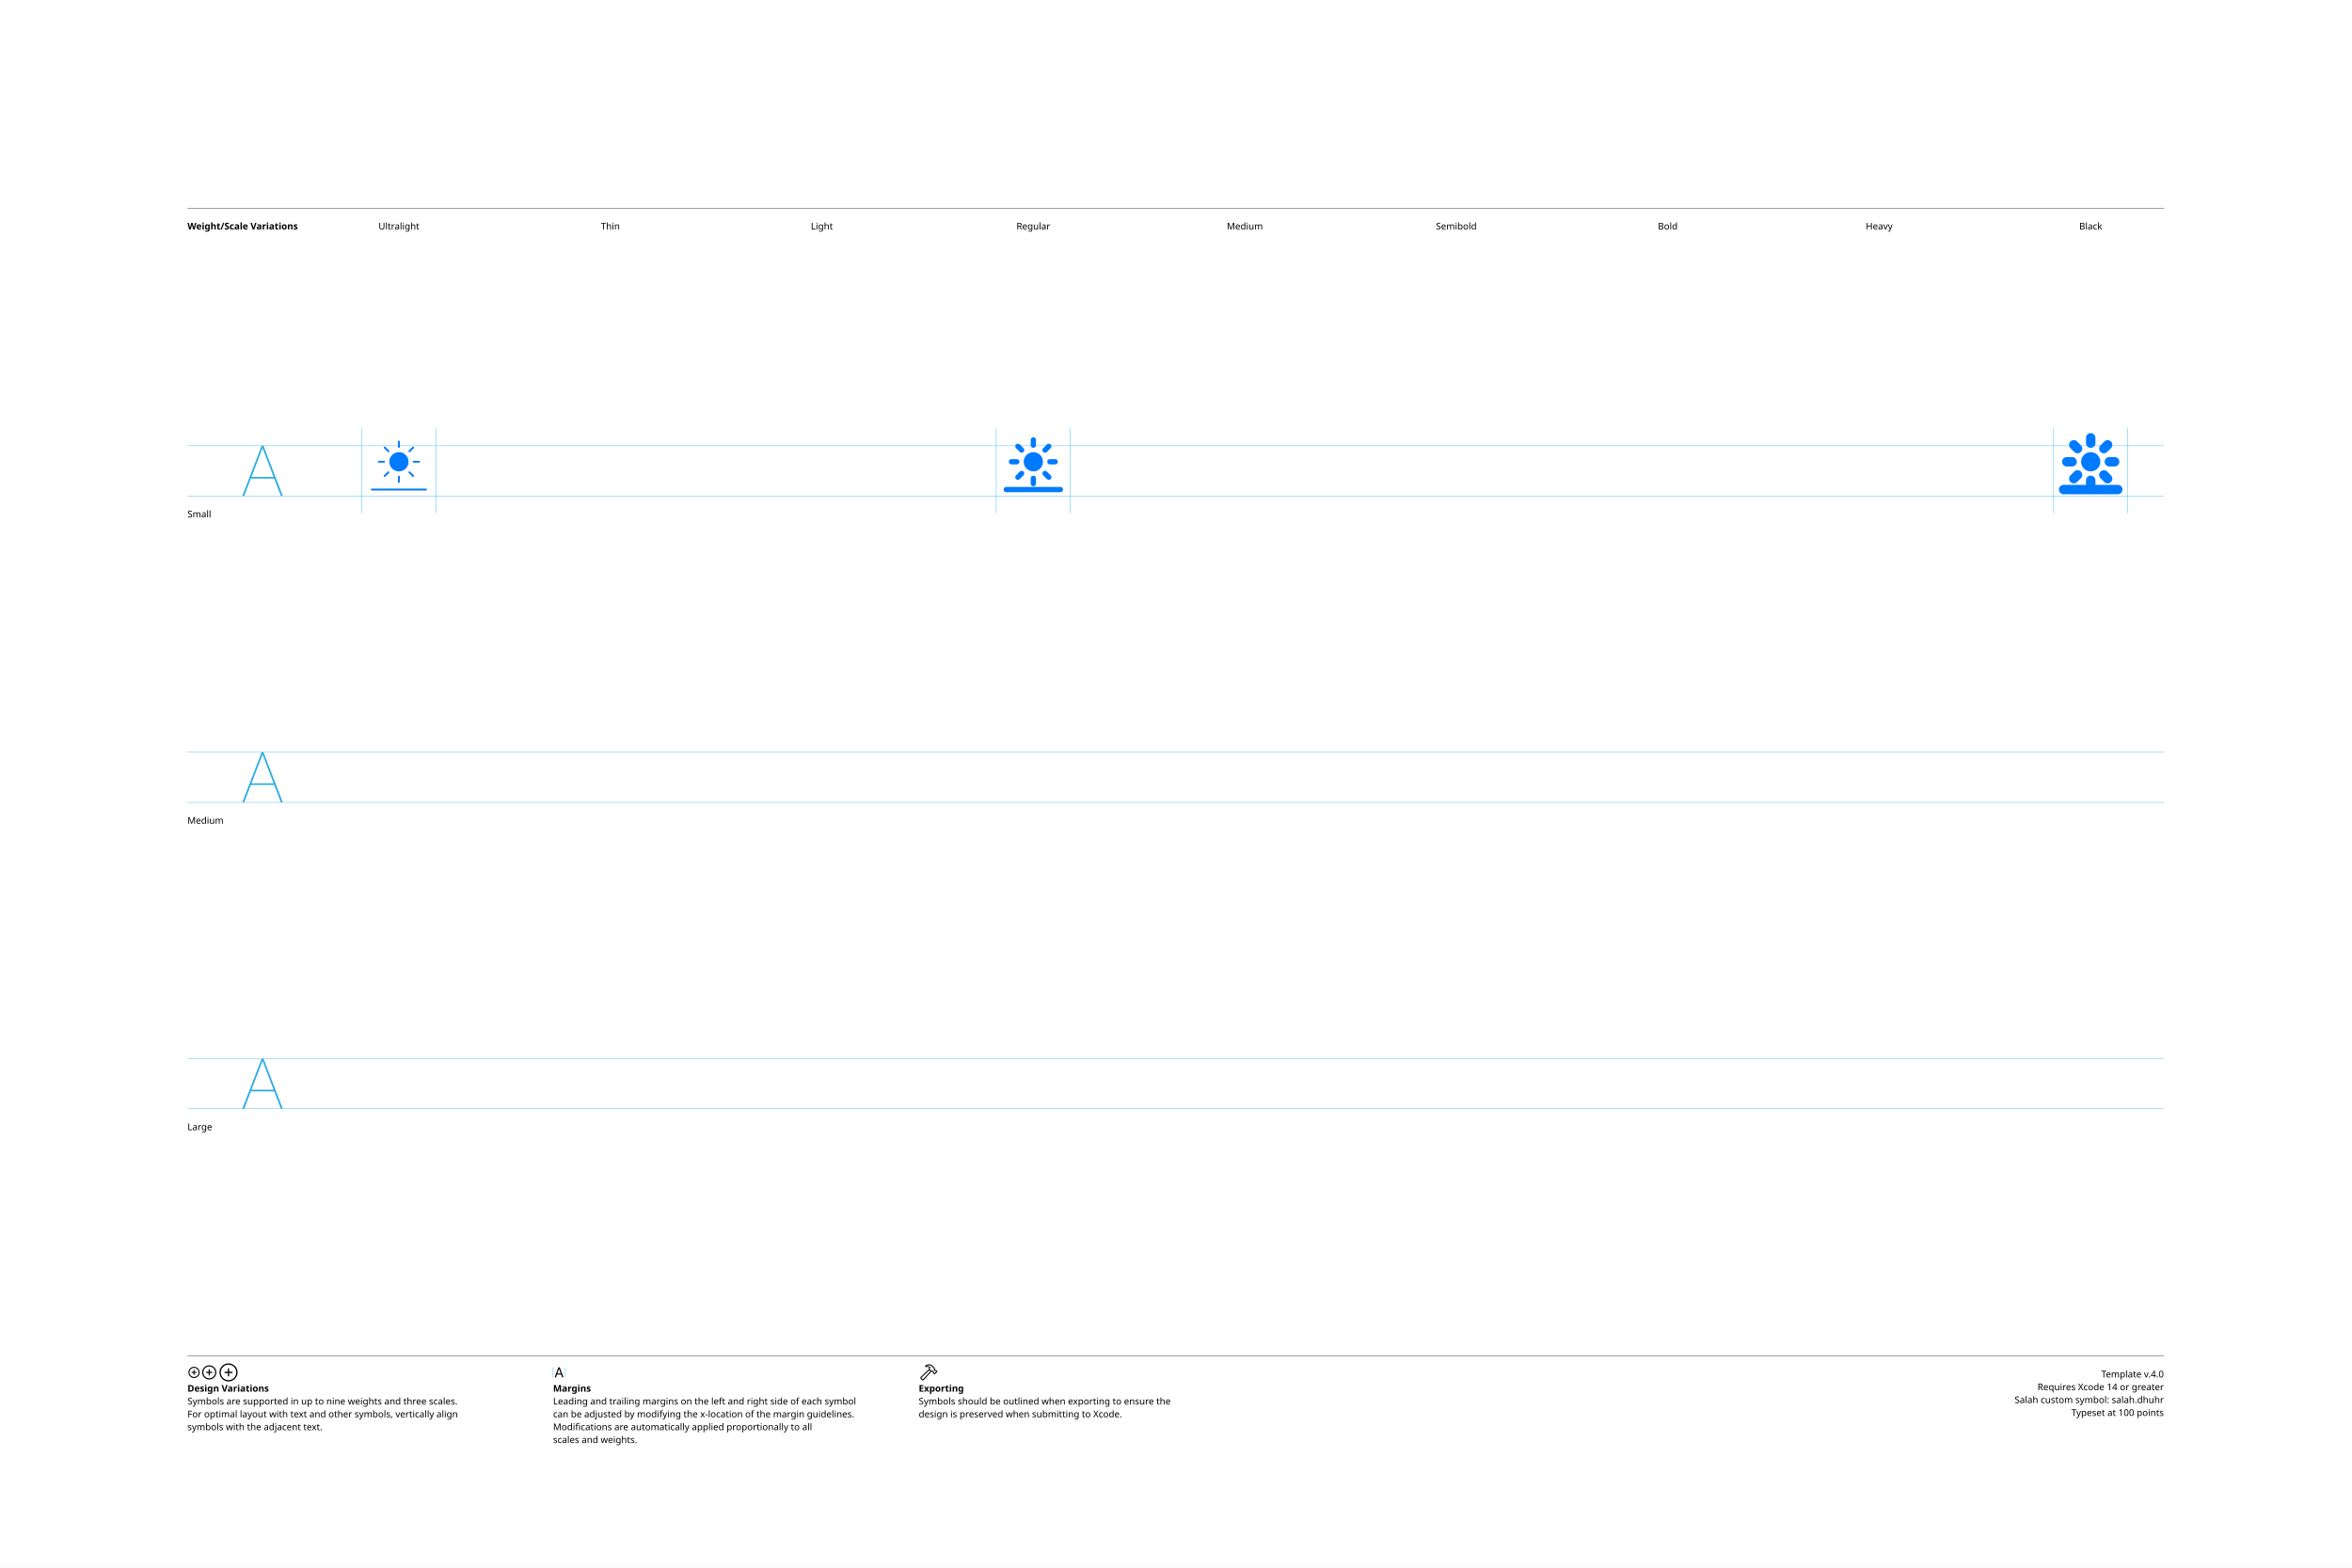
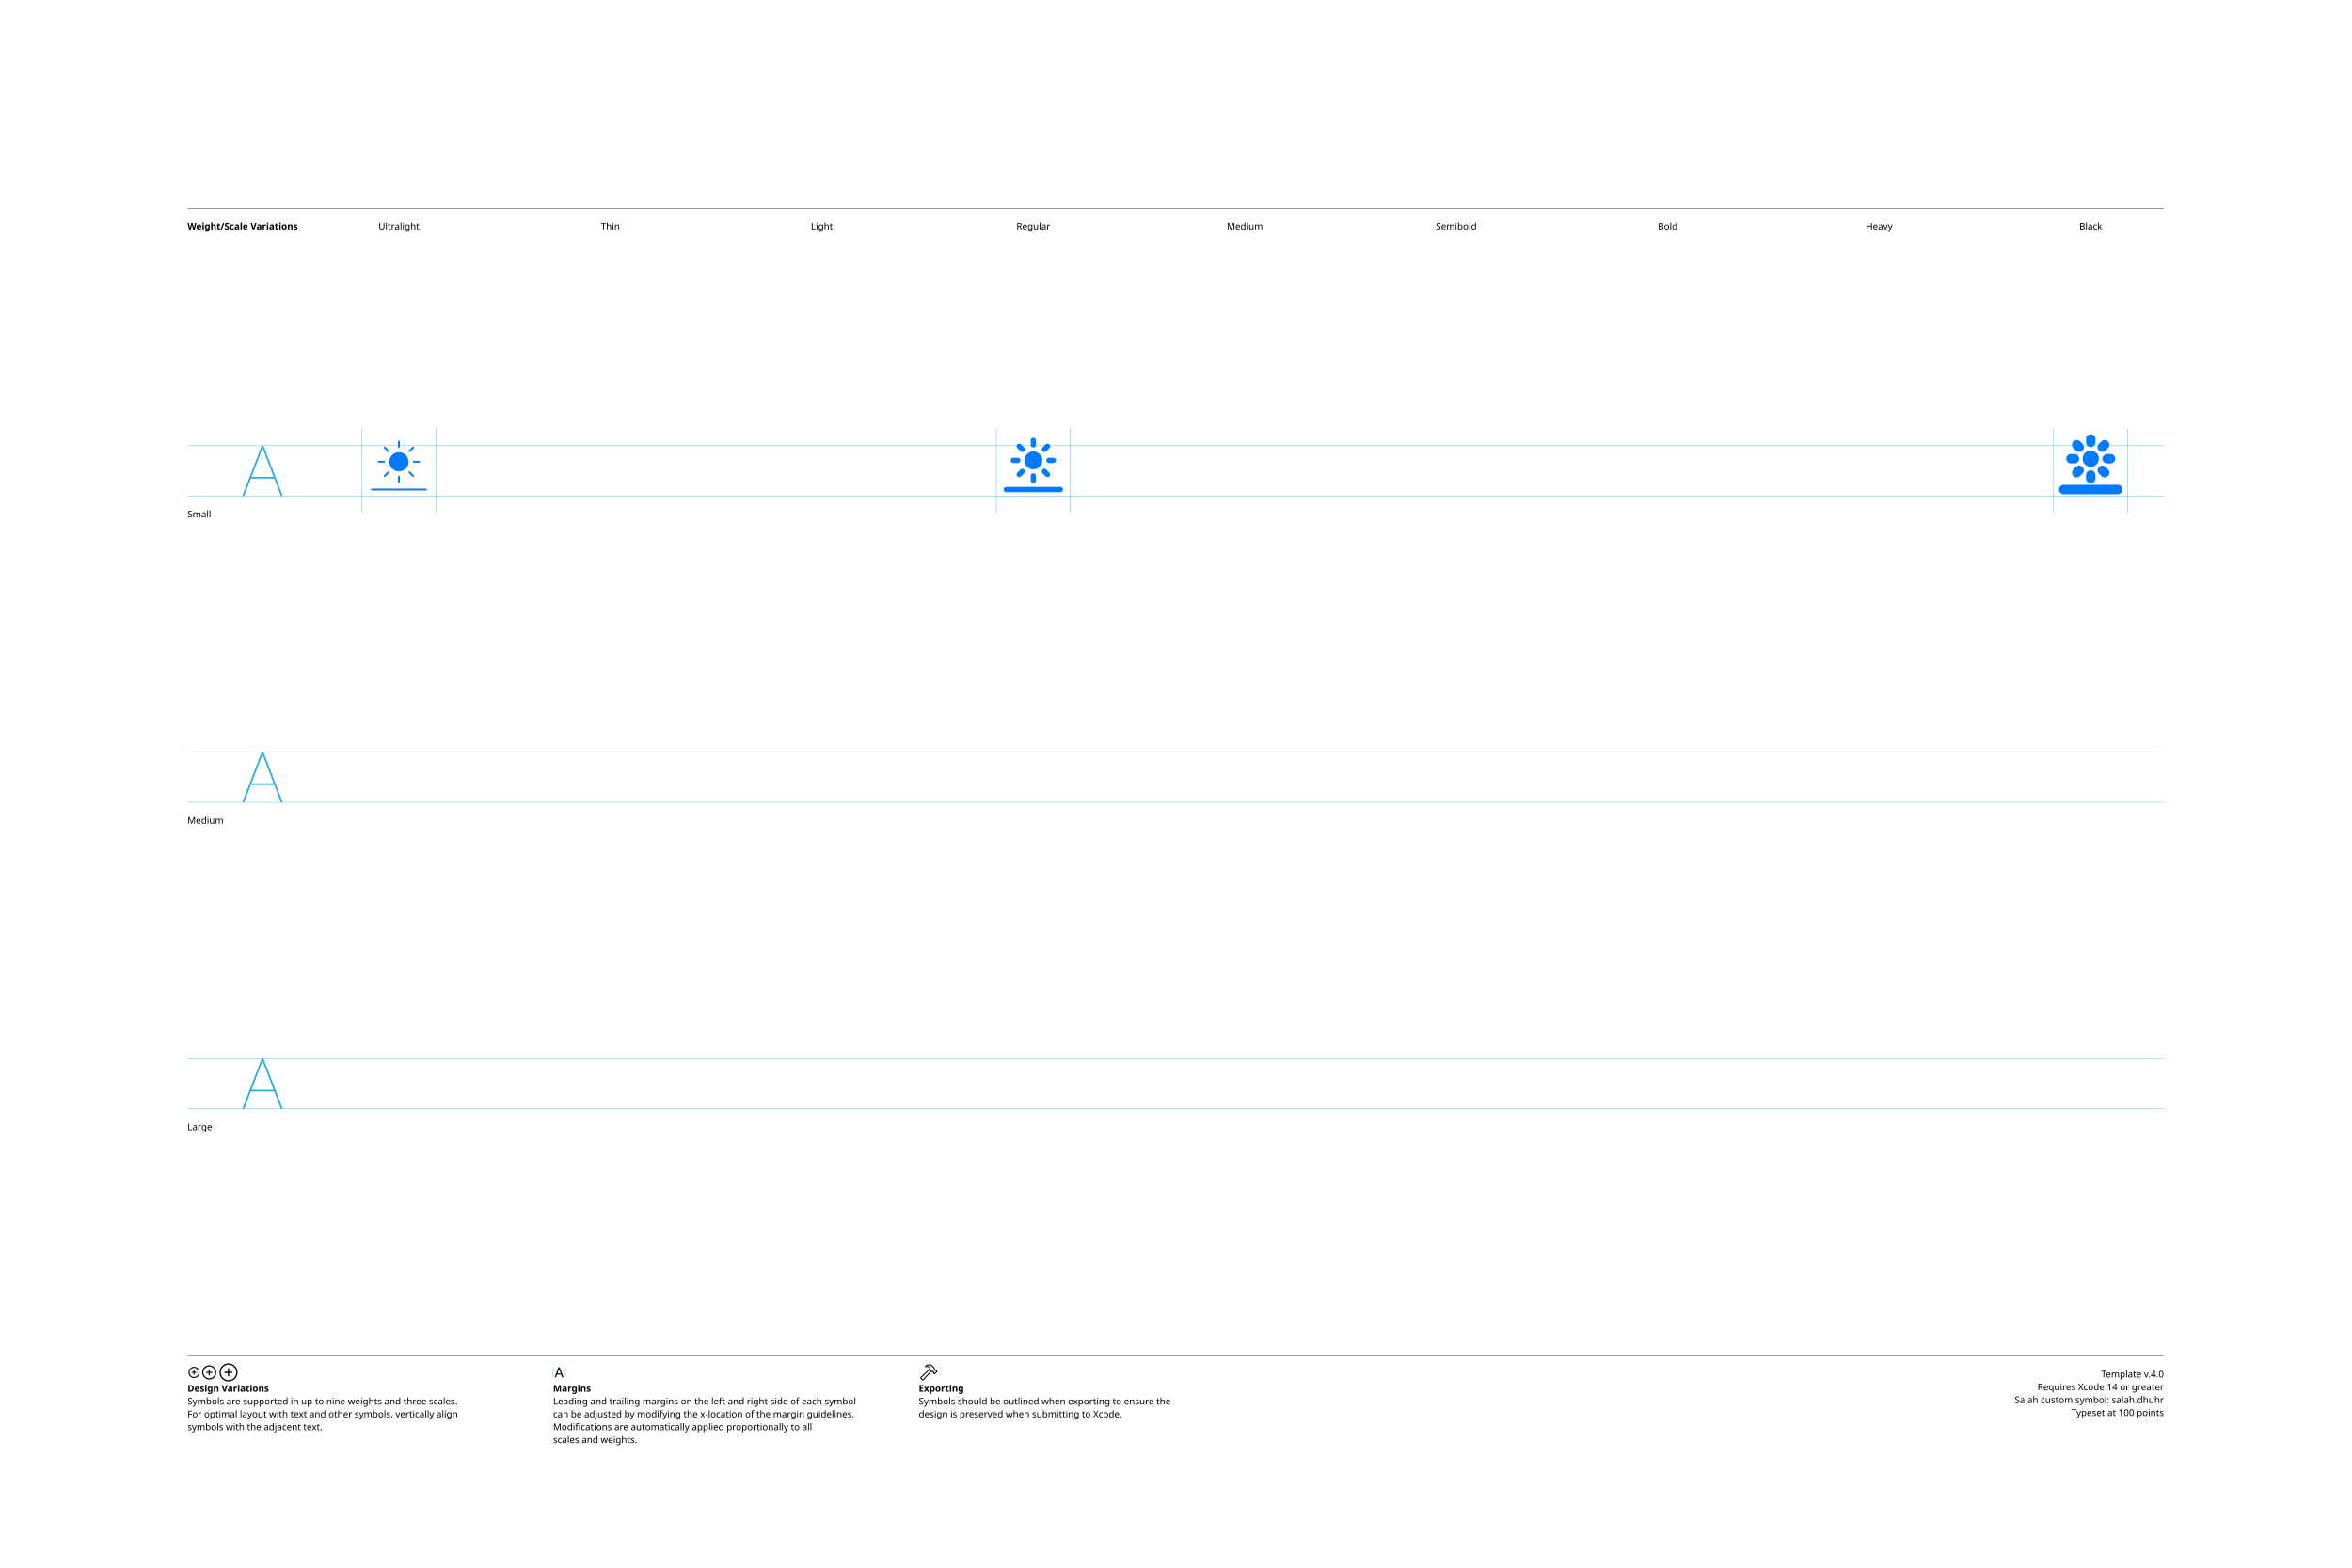
<svg xmlns="http://www.w3.org/2000/svg" version="1.1" width="3300" height="2200">
  <style>.monochrome-0 {fill:#000000}
.monochrome-1 {fill:#000000}

.multicolor-0:tintColor {fill:#007AFF}
.multicolor-1:tintColor {fill:#007AFF}

.hierarchical-0:primary {fill:#212121}
.hierarchical-1:secondary {fill:#8E8E8E}

.SFSymbolsPreview007AFF {fill:#007AFF;opacity:1.0}
</style>
  <g id="Notes">
    <rect height="2200" id="artboard" style="fill:white;opacity:1" width="3300" x="0" y="0" />
    <line style="fill:none;stroke:black;opacity:1;stroke-width:0.5;" x1="263" x2="3036" y1="292" y2="292" />
    <text style="stroke:none;fill:black;font-family:sans-serif;font-size:13;font-weight:bold;" transform="matrix(1 0 0 1 263 322)">Weight/Scale Variations</text>
    <text style="stroke:none;fill:black;font-family:sans-serif;font-size:13;text-anchor:middle;" transform="matrix(1 0 0 1 559.711 322)">Ultralight</text>
    <text style="stroke:none;fill:black;font-family:sans-serif;font-size:13;text-anchor:middle;" transform="matrix(1 0 0 1 856.422 322)">Thin</text>
    <text style="stroke:none;fill:black;font-family:sans-serif;font-size:13;text-anchor:middle;" transform="matrix(1 0 0 1 1153.13 322)">Light</text>
    <text style="stroke:none;fill:black;font-family:sans-serif;font-size:13;text-anchor:middle;" transform="matrix(1 0 0 1 1449.84 322)">Regular</text>
    <text style="stroke:none;fill:black;font-family:sans-serif;font-size:13;text-anchor:middle;" transform="matrix(1 0 0 1 1746.56 322)">Medium</text>
    <text style="stroke:none;fill:black;font-family:sans-serif;font-size:13;text-anchor:middle;" transform="matrix(1 0 0 1 2043.27 322)">Semibold</text>
    <text style="stroke:none;fill:black;font-family:sans-serif;font-size:13;text-anchor:middle;" transform="matrix(1 0 0 1 2339.98 322)">Bold</text>
    <text style="stroke:none;fill:black;font-family:sans-serif;font-size:13;text-anchor:middle;" transform="matrix(1 0 0 1 2636.69 322)">Heavy</text>
    <text style="stroke:none;fill:black;font-family:sans-serif;font-size:13;text-anchor:middle;" transform="matrix(1 0 0 1 2933.4 322)">Black</text>
    <line style="fill:none;stroke:black;opacity:1;stroke-width:0.5;" x1="263" x2="3036" y1="1903" y2="1903" />
    <g transform="matrix(1 0 0 1 263 1933)">
      <path d="M9.248 0.83C13.555 0.83 17.139-2.744 17.139-7.051C17.139-11.357 13.545-14.932 9.238-14.932C4.941-14.932 1.367-11.357 1.367-7.051C1.367-2.744 4.951 0.83 9.248 0.83ZM9.248-0.654C5.703-0.654 2.871-3.496 2.871-7.051C2.871-10.605 5.693-13.447 9.238-13.447C12.793-13.447 15.645-10.605 15.645-7.051C15.645-3.496 12.803-0.654 9.248-0.654ZM5.654-7.051C5.654-6.621 5.957-6.328 6.406-6.328L8.506-6.328L8.506-4.209C8.506-3.77 8.799-3.467 9.229-3.467C9.678-3.467 9.971-3.77 9.971-4.209L9.971-6.328L12.09-6.328C12.529-6.328 12.832-6.621 12.832-7.051C12.832-7.49 12.529-7.793 12.09-7.793L9.971-7.793L9.971-9.902C9.971-10.352 9.678-10.654 9.229-10.654C8.799-10.654 8.506-10.352 8.506-9.902L8.506-7.793L6.406-7.793C5.957-7.793 5.654-7.49 5.654-7.051Z" />
    </g>
    <g transform="matrix(1 0 0 1 281.867 1933)">
      <path d="M11.709 2.91C17.158 2.91 21.67-1.611 21.67-7.051C21.67-12.5 17.148-17.012 11.699-17.012C6.26-17.012 1.748-12.5 1.748-7.051C1.748-1.611 6.27 2.91 11.709 2.91ZM11.709 1.25C7.1 1.25 3.418-2.441 3.418-7.051C3.418-11.66 7.09-15.352 11.699-15.352C16.309-15.352 20.01-11.66 20.01-7.051C20.01-2.441 16.318 1.25 11.709 1.25ZM7.178-7.051C7.178-6.572 7.51-6.25 8.008-6.25L10.879-6.25L10.879-3.369C10.879-2.881 11.211-2.539 11.69-2.539C12.178-2.539 12.52-2.871 12.52-3.369L12.52-6.25L15.4-6.25C15.889-6.25 16.23-6.572 16.23-7.051C16.23-7.539 15.889-7.881 15.4-7.881L12.52-7.881L12.52-10.752C12.52-11.25 12.178-11.592 11.69-11.592C11.211-11.592 10.879-11.25 10.879-10.752L10.879-7.881L8.008-7.881C7.51-7.881 7.178-7.539 7.178-7.051Z" />
    </g>
    <g transform="matrix(1 0 0 1 305.646 1933)">
      <path d="M14.971 5.664C21.934 5.664 27.695-0.098 27.695-7.051C27.695-14.014 21.924-19.775 14.961-19.775C8.008-19.775 2.256-14.014 2.256-7.051C2.256-0.098 8.018 5.664 14.971 5.664ZM14.971 3.848C8.936 3.848 4.082-1.016 4.082-7.051C4.082-13.096 8.926-17.949 14.961-17.949C21.006-17.949 25.869-13.096 25.869-7.051C25.869-1.016 21.016 3.848 14.971 3.848ZM9.199-7.051C9.199-6.533 9.57-6.172 10.117-6.172L14.062-6.172L14.062-2.217C14.062-1.68 14.434-1.299 14.951-1.299C15.488-1.299 15.859-1.67 15.859-2.217L15.859-6.172L19.814-6.172C20.352-6.172 20.732-6.533 20.732-7.051C20.732-7.598 20.361-7.969 19.814-7.969L15.859-7.969L15.859-11.914C15.859-12.461 15.488-12.842 14.951-12.842C14.434-12.842 14.062-12.461 14.062-11.914L14.062-7.969L10.117-7.969C9.57-7.969 9.199-7.598 9.199-7.051Z" />
    </g>
    <text style="stroke:none;fill:black;font-family:sans-serif;font-size:13;font-weight:bold;" transform="matrix(1 0 0 1 263 1953)">Design Variations</text>
    <text style="stroke:none;fill:black;font-family:sans-serif;font-size:13;" transform="matrix(1 0 0 1 263 1971)">Symbols are supported in up to nine weights and three scales.</text>
    <text style="stroke:none;fill:black;font-family:sans-serif;font-size:13;" transform="matrix(1 0 0 1 263 1989)">For optimal layout with text and other symbols, vertically align</text>
    <text style="stroke:none;fill:black;font-family:sans-serif;font-size:13;" transform="matrix(1 0 0 1 263 2007)">symbols with the adjacent text.</text>
    <line style="fill:none;stroke:#00AEEF;stroke-width:0.5;opacity:1.0;" x1="776" x2="776" y1="1919" y2="1933" />
    <g transform="matrix(1 0 0 1 776 1933)">
      <path d="M3.311 0.156C3.828 0.156 4.082-0.039 4.268-0.586L5.527-4.033L11.289-4.033L12.549-0.586C12.734-0.039 12.988 0.156 13.496 0.156C14.014 0.156 14.346-0.156 14.346-0.645C14.346-0.811 14.316-0.967 14.238-1.172L9.658-13.369C9.434-13.965 9.033-14.268 8.408-14.268C7.803-14.268 7.393-13.975 7.178-13.379L2.598-1.162C2.52-0.957 2.49-0.801 2.49-0.635C2.49-0.146 2.803 0.156 3.311 0.156ZM6.006-5.518L8.379-12.09L8.428-12.09L10.801-5.518Z" />
    </g>
    <line style="fill:none;stroke:#00AEEF;stroke-width:0.5;opacity:1.0;" x1="793.197" x2="793.197" y1="1919" y2="1933" />
    <text style="stroke:none;fill:black;font-family:sans-serif;font-size:13;font-weight:bold;" transform="matrix(1 0 0 1 776 1953)">Margins</text>
    <text style="stroke:none;fill:black;font-family:sans-serif;font-size:13;" transform="matrix(1 0 0 1 776 1971)">Leading and trailing margins on the left and right side of each symbol</text>
    <text style="stroke:none;fill:black;font-family:sans-serif;font-size:13;" transform="matrix(1 0 0 1 776 1989)">can be adjusted by modifying the x-location of the margin guidelines.</text>
    <text style="stroke:none;fill:black;font-family:sans-serif;font-size:13;" transform="matrix(1 0 0 1 776 2007)">Modifications are automatically applied proportionally to all</text>
    <text style="stroke:none;fill:black;font-family:sans-serif;font-size:13;" transform="matrix(1 0 0 1 776 2025)">scales and weights.</text>
    <g transform="matrix(1 0 0 1 1289 1933)">
      <path d="M2.842 1.865L4.541 3.574C5.4 4.443 6.387 4.385 7.314 3.359L18.008-8.428L17.041-9.404L6.426 2.275C6.074 2.676 5.742 2.773 5.273 2.305L4.102 1.143C3.633 0.684 3.74 0.342 4.141-0.02L15.615-10.82L14.639-11.787L3.047-0.898C2.061 0.02 1.982 0.996 2.842 1.865ZM9.258-16.328C8.838-15.918 8.809-15.342 9.043-14.951C9.277-14.59 9.736-14.355 10.381-14.521C11.846-14.863 13.369-14.922 14.795-13.984L14.209-12.529C13.867-11.699 14.043-11.113 14.58-10.566L16.875-8.252C17.363-7.764 17.773-7.744 18.34-7.842L19.404-8.037L20.068-7.363L20.029-6.807C19.99-6.309 20.117-5.928 20.605-5.449L21.367-4.707C21.846-4.229 22.461-4.199 22.93-4.668L25.84-7.588C26.309-8.057 26.289-8.652 25.811-9.131L25.039-9.893C24.561-10.371 24.189-10.527 23.711-10.488L23.135-10.44L22.49-11.074L22.734-12.197C22.861-12.764 22.705-13.203 22.119-13.789L19.922-15.977C16.582-19.297 12.148-19.219 9.258-16.328ZM10.752-15.957C13.184-17.734 16.475-17.432 18.701-15.205L21.133-12.793C21.367-12.559 21.406-12.373 21.338-12.031L21.016-10.547L22.52-9.062L23.506-9.121C23.76-9.131 23.838-9.111 24.033-8.916L24.609-8.34L22.168-5.898L21.592-6.475C21.396-6.67 21.367-6.748 21.377-7.012L21.445-7.988L19.951-9.473L18.428-9.219C18.105-9.15 17.959-9.18 17.715-9.414L15.713-11.416C15.459-11.65 15.43-11.816 15.586-12.188L16.465-14.277C14.902-15.732 12.871-16.357 10.84-15.762C10.684-15.723 10.625-15.85 10.752-15.957Z" />
    </g>
    <text style="stroke:none;fill:black;font-family:sans-serif;font-size:13;font-weight:bold;" transform="matrix(1 0 0 1 1289 1953)">Exporting</text>
    <text style="stroke:none;fill:black;font-family:sans-serif;font-size:13;" transform="matrix(1 0 0 1 1289 1971)">Symbols should be outlined when exporting to ensure the</text>
    <text style="stroke:none;fill:black;font-family:sans-serif;font-size:13;" transform="matrix(1 0 0 1 1289 1989)">design is preserved when submitting to Xcode.</text>
    <text id="template-version" style="stroke:none;fill:black;font-family:sans-serif;font-size:13;text-anchor:end;" transform="matrix(1 0 0 1 3036 1933)">Template v.4.0</text>
    <text style="stroke:none;fill:black;font-family:sans-serif;font-size:13;text-anchor:end;" transform="matrix(1 0 0 1 3036 1951)">Requires Xcode 14 or greater</text>
    <text id="descriptive-name" style="stroke:none;fill:black;font-family:sans-serif;font-size:13;text-anchor:end;" transform="matrix(1 0 0 1 3036 1969)">Salah custom symbol: salah.dhuhr</text>
    <text style="stroke:none;fill:black;font-family:sans-serif;font-size:13;text-anchor:end;" transform="matrix(1 0 0 1 3036 1987)">Typeset at 100 points</text>
    <text style="stroke:none;fill:black;font-family:sans-serif;font-size:13;" transform="matrix(1 0 0 1 263 726)">Small</text>
    <text style="stroke:none;fill:black;font-family:sans-serif;font-size:13;" transform="matrix(1 0 0 1 263 1156)">Medium</text>
    <text style="stroke:none;fill:black;font-family:sans-serif;font-size:13;" transform="matrix(1 0 0 1 263 1586)">Large</text>
  </g>
  <g id="Guides">
    <g id="H-reference" style="fill:#27AAE1;stroke:none;" transform="matrix(1 0 0 1 339 696)">
      <path d="M0.994 0L3.638 0L29.328-67.132L30.03-67.132L30.03-70.459L28.123-70.459ZM11.688-24.48L46.981-24.48L46.231-26.729L12.438-26.729ZM55.12 0L57.764 0L30.638-70.459L29.433-70.459L29.433-67.132Z" />
    </g>
    <line id="Baseline-S" style="fill:none;stroke:#27AAE1;opacity:1;stroke-width:0.5;" x1="263" x2="3036" y1="696" y2="696" />
    <line id="Capline-S" style="fill:none;stroke:#27AAE1;opacity:1;stroke-width:0.5;" x1="263" x2="3036" y1="625.541" y2="625.541" />
    <g id="H-reference" style="fill:#27AAE1;stroke:none;" transform="matrix(1 0 0 1 339 1126)">
      <path d="M0.994 0L3.638 0L29.328-67.132L30.03-67.132L30.03-70.459L28.123-70.459ZM11.688-24.48L46.981-24.48L46.231-26.729L12.438-26.729ZM55.12 0L57.764 0L30.638-70.459L29.433-70.459L29.433-67.132Z" />
    </g>
    <line id="Baseline-M" style="fill:none;stroke:#27AAE1;opacity:1;stroke-width:0.5;" x1="263" x2="3036" y1="1126" y2="1126" />
    <line id="Capline-M" style="fill:none;stroke:#27AAE1;opacity:1;stroke-width:0.5;" x1="263" x2="3036" y1="1055.54" y2="1055.54" />
    <g id="H-reference" style="fill:#27AAE1;stroke:none;" transform="matrix(1 0 0 1 339 1556)">
      <path d="M0.994 0L3.638 0L29.328-67.132L30.03-67.132L30.03-70.459L28.123-70.459ZM11.688-24.48L46.981-24.48L46.231-26.729L12.438-26.729ZM55.12 0L57.764 0L30.638-70.459L29.433-70.459L29.433-67.132Z" />
    </g>
    <line id="Baseline-L" style="fill:none;stroke:#27AAE1;opacity:1;stroke-width:0.5;" x1="263" x2="3036" y1="1556" y2="1556" />
    <line id="Capline-L" style="fill:none;stroke:#27AAE1;opacity:1;stroke-width:0.5;" x1="263" x2="3036" y1="1485.54" y2="1485.54" />
    <line id="left-margin-Ultralight-S" style="fill:none;stroke:#00AEEF;stroke-width:0.5;opacity:1.0;" x1="507.711" x2="507.711" y1="600.785" y2="720.121" />
    <line id="right-margin-Ultralight-S" style="fill:none;stroke:#00AEEF;stroke-width:0.5;opacity:1.0;" x1="611.711" x2="611.711" y1="600.785" y2="720.121" />
    <line id="left-margin-Regular-S" style="fill:none;stroke:#00AEEF;stroke-width:0.5;opacity:1.0;" x1="1397.84" x2="1397.84" y1="600.785" y2="720.121" />
    <line id="right-margin-Regular-S" style="fill:none;stroke:#00AEEF;stroke-width:0.5;opacity:1.0;" x1="1501.84" x2="1501.84" y1="600.785" y2="720.121" />
    <line id="left-margin-Black-S" style="fill:none;stroke:#00AEEF;stroke-width:0.5;opacity:1.0;" x1="2881.4" x2="2881.4" y1="600.785" y2="720.121" />
    <line id="right-margin-Black-S" style="fill:none;stroke:#00AEEF;stroke-width:0.5;opacity:1.0;" x1="2985.4" x2="2985.4" y1="600.785" y2="720.121" />
  </g>
  <g id="Symbols">
    <g id="Black-S" transform="matrix(1 0 0 1 2881.4 696)">
-       <path class="monochrome-0 multicolor-0:tintColor hierarchical-0:primary SFSymbolsPreview007AFF" d="M65.5-48C65.5-55.456 59.456-61.5 52-61.5C44.544-61.5 38.5-55.456 38.5-48C38.5-40.544 44.544-34.5 52-34.5C59.456-34.5 65.5-40.544 65.5-48Z" />
-       <path class="monochrome-1 multicolor-1:tintColor hierarchical-1:secondary SFSymbolsPreview007AFF" d="M58.6-74.1L58.6-81.6C58.6-85.245 55.645-88.2 52-88.2C48.355-88.2 45.4-85.245 45.4-81.6L45.4-74.1C45.4-70.455 48.355-67.5 52-67.5C55.645-67.5 58.6-70.455 58.6-74.1ZM75.122-61.789L80.426-67.092C83.003-69.669 83.003-73.848 80.426-76.426C77.848-79.003 73.669-79.003 71.092-76.426L65.789-71.122C63.211-68.545 63.211-64.366 65.789-61.789C68.366-59.211 72.545-59.211 75.122-61.789ZM78.1-41.4L85.6-41.4C89.245-41.4 92.2-44.355 92.2-48C92.2-51.645 89.245-54.6 85.6-54.6L78.1-54.6C74.455-54.6 71.5-51.645 71.5-48C71.5-44.355 74.455-41.4 78.1-41.4ZM65.789-24.878L71.092-19.574C73.669-16.997 77.848-16.997 80.426-19.574C83.003-22.152 83.003-26.331 80.426-28.908L75.122-34.211C72.545-36.789 68.366-36.789 65.789-34.211C63.211-31.634 63.211-27.455 65.789-24.878ZM45.4-21.9L45.4-14.4C45.4-10.755 48.355-7.8 52-7.8C55.645-7.8 58.6-10.755 58.6-14.4L58.6-21.9C58.6-25.545 55.645-28.5 52-28.5C48.355-28.5 45.4-25.545 45.4-21.9ZM28.878-34.211L23.574-28.908C20.997-26.331 20.997-22.152 23.574-19.574C26.152-16.997 30.331-16.997 32.908-19.574L38.211-24.878C40.789-27.455 40.789-31.634 38.211-34.211C35.634-36.789 31.455-36.789 28.878-34.211ZM25.9-54.6L18.4-54.6C14.755-54.6 11.8-51.645 11.8-48C11.8-44.355 14.755-41.4 18.4-41.4L25.9-41.4C29.545-41.4 32.5-44.355 32.5-48C32.5-51.645 29.545-54.6 25.9-54.6ZM38.211-71.122L32.908-76.426C30.331-79.003 26.152-79.003 23.574-76.426C20.997-73.848 20.997-69.669 23.574-67.092L28.878-61.789C31.455-59.211 35.634-59.211 38.211-61.789C40.789-64.366 40.789-68.545 38.211-71.122ZM14-2.4L90-2.4C93.645-2.4 96.6-5.355 96.6-9C96.6-12.645 93.645-15.6 90-15.6L14-15.6C10.355-15.6 7.4-12.645 7.4-9C7.4-5.355 10.355-2.4 14-2.4Z" />
+       <path class="monochrome-0 multicolor-0:tintColor hierarchical-0:primary SFSymbolsPreview007AFF" d="M63.38-52.24C63.38-58.525 58.285-63.62 52-63.62C45.715-63.62 40.62-58.525 40.62-52.24C40.62-45.955 45.715-40.86 52-40.86C58.285-40.86 63.38-45.955 63.38-52.24Z" />
+       <path class="monochrome-1 multicolor-1:tintColor hierarchical-1:secondary SFSymbolsPreview007AFF" d="M58.6-75.16L58.6-80.01C58.6-83.655 55.645-86.61 52-86.61C48.355-86.61 45.4-83.655 45.4-80.01L45.4-75.16C45.4-71.515 48.355-68.56 52-68.56C55.645-68.56 58.6-71.515 58.6-75.16ZM72.874-63.78L76.303-67.209C78.881-69.787 78.881-73.966 76.303-76.543C73.726-79.121 69.547-79.121 66.969-76.543L63.54-73.114C60.963-70.536 60.963-66.357 63.54-63.78C66.117-61.203 70.296-61.203 72.874-63.78ZM74.92-45.64L79.77-45.64C83.415-45.64 86.37-48.595 86.37-52.24C86.37-55.885 83.415-58.84 79.77-58.84L74.92-58.84C71.275-58.84 68.32-55.885 68.32-52.24C68.32-48.595 71.275-45.64 74.92-45.64ZM63.54-31.366L66.969-27.937C69.547-25.359 73.726-25.359 76.303-27.937C78.881-30.514 78.881-34.693 76.303-37.271L72.874-40.7C70.296-43.277 66.117-43.277 63.54-40.7C60.963-38.123 60.963-33.944 63.54-31.366ZM45.4-29.32L45.4-24.47C45.4-20.825 48.355-17.87 52-17.87C55.645-17.87 58.6-20.825 58.6-24.47L58.6-29.32C58.6-32.965 55.645-35.92 52-35.92C48.355-35.92 45.4-32.965 45.4-29.32ZM31.126-40.7L27.697-37.271C25.119-34.693 25.119-30.514 27.697-27.937C30.274-25.359 34.453-25.359 37.031-27.937L40.46-31.366C43.037-33.944 43.037-38.123 40.46-40.7C37.883-43.277 33.704-43.277 31.126-40.7ZM29.08-58.84L24.23-58.84C20.585-58.84 17.63-55.885 17.63-52.24C17.63-48.595 20.585-45.64 24.23-45.64L29.08-45.64C32.725-45.64 35.68-48.595 35.68-52.24C35.68-55.885 32.725-58.84 29.08-58.84ZM40.46-73.114L37.031-76.543C34.453-79.121 30.274-79.121 27.697-76.543C25.119-73.966 25.119-69.787 27.697-67.209L31.126-63.78C33.704-61.203 37.883-61.203 40.46-63.78C43.037-66.357 43.037-70.536 40.46-73.114ZM14-2.4L90-2.4C93.645-2.4 96.6-5.355 96.6-9C96.6-12.645 93.645-15.6 90-15.6L14-15.6C10.355-15.6 7.4-12.645 7.4-9C7.4-5.355 10.355-2.4 14-2.4Z" />
    </g>
    <g id="Regular-S" transform="matrix(1 0 0 1 1397.84 696)">
-       <path class="monochrome-0 multicolor-0:tintColor hierarchical-0:primary SFSymbolsPreview007AFF" d="M65.5-48C65.5-55.456 59.456-61.5 52-61.5C44.544-61.5 38.5-55.456 38.5-48C38.5-40.544 44.544-34.5 52-34.5C59.456-34.5 65.5-40.544 65.5-48Z" />
-       <path class="monochrome-1 multicolor-1:tintColor hierarchical-1:secondary SFSymbolsPreview007AFF" d="M55.7-71.2L55.7-78.7C55.7-80.743 54.043-82.4 52-82.4C49.957-82.4 48.3-80.743 48.3-78.7L48.3-71.2C48.3-69.157 49.957-67.5 52-67.5C54.043-67.5 55.7-69.157 55.7-71.2ZM71.021-61.789L76.324-67.092C77.769-68.537 77.769-70.88 76.324-72.324C74.88-73.769 72.537-73.769 71.092-72.324L65.789-67.021C64.344-65.576 64.344-63.234 65.789-61.789C67.234-60.344 69.576-60.344 71.021-61.789ZM75.2-44.3L82.7-44.3C84.743-44.3 86.4-45.957 86.4-48C86.4-50.043 84.743-51.7 82.7-51.7L75.2-51.7C73.157-51.7 71.5-50.043 71.5-48C71.5-45.957 73.157-44.3 75.2-44.3ZM65.789-28.979L71.092-23.676C72.537-22.231 74.88-22.231 76.324-23.676C77.769-25.12 77.769-27.463 76.324-28.908L71.021-34.211C69.576-35.656 67.234-35.656 65.789-34.211C64.344-32.766 64.344-30.424 65.789-28.979ZM48.3-24.8L48.3-17.3C48.3-15.257 49.957-13.6 52-13.6C54.043-13.6 55.7-15.257 55.7-17.3L55.7-24.8C55.7-26.843 54.043-28.5 52-28.5C49.957-28.5 48.3-26.843 48.3-24.8ZM32.979-34.211L27.676-28.908C26.231-27.463 26.231-25.12 27.676-23.676C29.12-22.231 31.463-22.231 32.908-23.676L38.211-28.979C39.656-30.424 39.656-32.766 38.211-34.211C36.766-35.656 34.424-35.656 32.979-34.211ZM28.8-51.7L21.3-51.7C19.257-51.7 17.6-50.043 17.6-48C17.6-45.957 19.257-44.3 21.3-44.3L28.8-44.3C30.843-44.3 32.5-45.957 32.5-48C32.5-50.043 30.843-51.7 28.8-51.7ZM38.211-67.021L32.908-72.324C31.463-73.769 29.12-73.769 27.676-72.324C26.231-70.88 26.231-68.537 27.676-67.092L32.979-61.789C34.424-60.344 36.766-60.344 38.211-61.789C39.656-63.234 39.656-65.576 38.211-67.021ZM14-5.3L90-5.3C92.043-5.3 93.7-6.957 93.7-9C93.7-11.043 92.043-12.7 90-12.7L14-12.7C11.957-12.7 10.3-11.043 10.3-9C10.3-6.957 11.957-5.3 14-5.3Z" />
+       <path class="monochrome-0 multicolor-0:tintColor hierarchical-0:primary SFSymbolsPreview007AFF" d="M64.54-49.92C64.54-56.846 58.926-62.46 52-62.46C45.074-62.46 39.46-56.846 39.46-49.92C39.46-42.994 45.074-37.38 52-37.38C58.926-37.38 64.54-42.994 64.54-49.92Z" />
+       <path class="monochrome-1 multicolor-1:tintColor hierarchical-1:secondary SFSymbolsPreview007AFF" d="M55.7-71.68L55.7-77.98C55.7-80.023 54.043-81.68 52-81.68C49.957-81.68 48.3-80.023 48.3-77.98L48.3-71.68C48.3-69.637 49.957-67.98 52-67.98C54.043-67.98 55.7-69.637 55.7-71.68ZM70.003-62.69L74.458-67.145C75.903-68.59 75.903-70.933 74.458-72.378C73.013-73.823 70.67-73.823 69.225-72.378L64.77-67.923C63.325-66.478 63.325-64.135 64.77-62.69C66.215-61.245 68.558-61.245 70.003-62.69ZM73.76-46.22L80.06-46.22C82.103-46.22 83.76-47.877 83.76-49.92C83.76-51.963 82.103-53.62 80.06-53.62L73.76-53.62C71.717-53.62 70.06-51.963 70.06-49.92C70.06-47.877 71.717-46.22 73.76-46.22ZM64.77-31.917L69.225-27.462C70.67-26.017 73.013-26.017 74.458-27.462C75.903-28.907 75.903-31.25 74.458-32.695L70.003-37.15C68.558-38.595 66.215-38.595 64.77-37.15C63.325-35.705 63.325-33.362 64.77-31.917ZM48.3-28.16L48.3-21.86C48.3-19.817 49.957-18.16 52-18.16C54.043-18.16 55.7-19.817 55.7-21.86L55.7-28.16C55.7-30.203 54.043-31.86 52-31.86C49.957-31.86 48.3-30.203 48.3-28.16ZM33.997-37.15L29.542-32.695C28.097-31.25 28.097-28.907 29.542-27.462C30.987-26.017 33.33-26.017 34.775-27.462L39.23-31.917C40.675-33.362 40.675-35.705 39.23-37.15C37.785-38.595 35.442-38.595 33.997-37.15ZM30.24-53.62L23.94-53.62C21.897-53.62 20.24-51.963 20.24-49.92C20.24-47.877 21.897-46.22 23.94-46.22L30.24-46.22C32.283-46.22 33.94-47.877 33.94-49.92C33.94-51.963 32.283-53.62 30.24-53.62ZM39.23-67.923L34.775-72.378C33.33-73.823 30.987-73.823 29.542-72.378C28.097-70.933 28.097-68.59 29.542-67.145L33.997-62.69C35.442-61.245 37.785-61.245 39.23-62.69C40.675-64.135 40.675-66.478 39.23-67.923ZM14-5.3L90-5.3C92.043-5.3 93.7-6.957 93.7-9C93.7-11.043 92.043-12.7 90-12.7L14-12.7C11.957-12.7 10.3-11.043 10.3-9C10.3-6.957 11.957-5.3 14-5.3Z" />
    </g>
    <g id="Ultralight-S" transform="matrix(1 0 0 1 507.711 696)">
      <path class="monochrome-0 multicolor-0:tintColor hierarchical-0:primary SFSymbolsPreview007AFF" d="M65.5-48C65.5-55.456 59.456-61.5 52-61.5C44.544-61.5 38.5-55.456 38.5-48C38.5-40.544 44.544-34.5 52-34.5C59.456-34.5 65.5-40.544 65.5-48Z" />
      <path class="monochrome-1 multicolor-1:tintColor hierarchical-1:secondary SFSymbolsPreview007AFF" d="M53.3-68.8L53.3-76.3C53.3-77.018 52.718-77.6 52-77.6C51.282-77.6 50.7-77.018 50.7-76.3L50.7-68.8C50.7-68.082 51.282-67.5 52-67.5C52.718-67.5 53.3-68.082 53.3-68.8ZM67.627-61.789L72.93-67.092C73.438-67.6 73.438-68.423 72.93-68.93C72.423-69.438 71.6-69.438 71.092-68.93L65.789-63.627C65.281-63.119 65.281-62.296 65.789-61.789C66.296-61.281 67.119-61.281 67.627-61.789ZM72.8-46.7L80.3-46.7C81.018-46.7 81.6-47.282 81.6-48C81.6-48.718 81.018-49.3 80.3-49.3L72.8-49.3C72.082-49.3 71.5-48.718 71.5-48C71.5-47.282 72.082-46.7 72.8-46.7ZM65.789-32.373L71.092-27.07C71.6-26.562 72.423-26.562 72.93-27.07C73.438-27.577 73.438-28.4 72.93-28.908L67.627-34.211C67.119-34.719 66.296-34.719 65.789-34.211C65.281-33.704 65.281-32.881 65.789-32.373ZM50.7-27.2L50.7-19.7C50.7-18.982 51.282-18.4 52-18.4C52.718-18.4 53.3-18.982 53.3-19.7L53.3-27.2C53.3-27.918 52.718-28.5 52-28.5C51.282-28.5 50.7-27.918 50.7-27.2ZM36.373-34.211L31.07-28.908C30.562-28.4 30.562-27.577 31.07-27.07C31.577-26.562 32.4-26.562 32.908-27.07L38.211-32.373C38.719-32.881 38.719-33.704 38.211-34.211C37.704-34.719 36.881-34.719 36.373-34.211ZM31.2-49.3L23.7-49.3C22.982-49.3 22.4-48.718 22.4-48C22.4-47.282 22.982-46.7 23.7-46.7L31.2-46.7C31.918-46.7 32.5-47.282 32.5-48C32.5-48.718 31.918-49.3 31.2-49.3ZM38.211-63.627L32.908-68.93C32.4-69.438 31.577-69.438 31.07-68.93C30.562-68.423 30.562-67.6 31.07-67.092L36.373-61.789C36.881-61.281 37.704-61.281 38.211-61.789C38.719-62.296 38.719-63.119 38.211-63.627ZM14-7.7L90-7.7C90.718-7.7 91.3-8.282 91.3-9C91.3-9.718 90.718-10.3 90-10.3L14-10.3C13.282-10.3 12.7-9.718 12.7-9C12.7-8.282 13.282-7.7 14-7.7Z" />
    </g>
  </g>
</svg>
